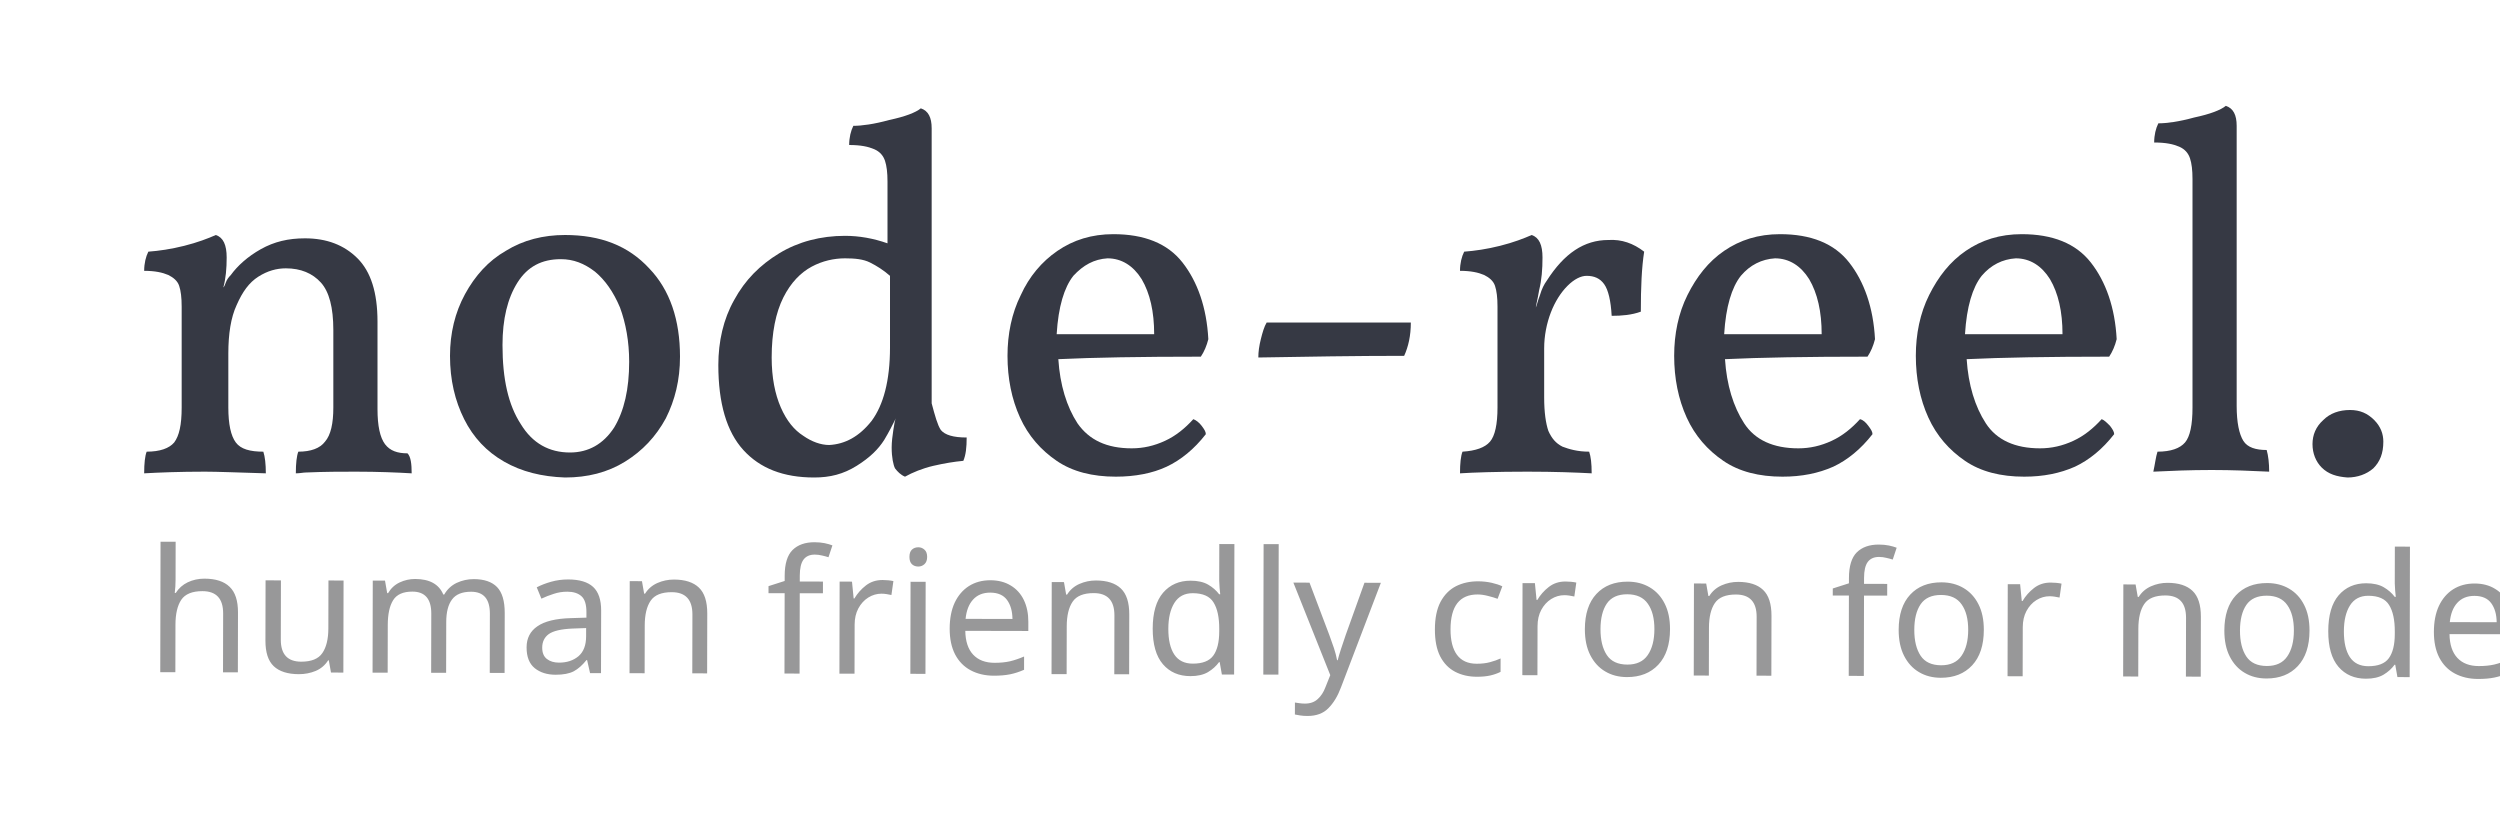
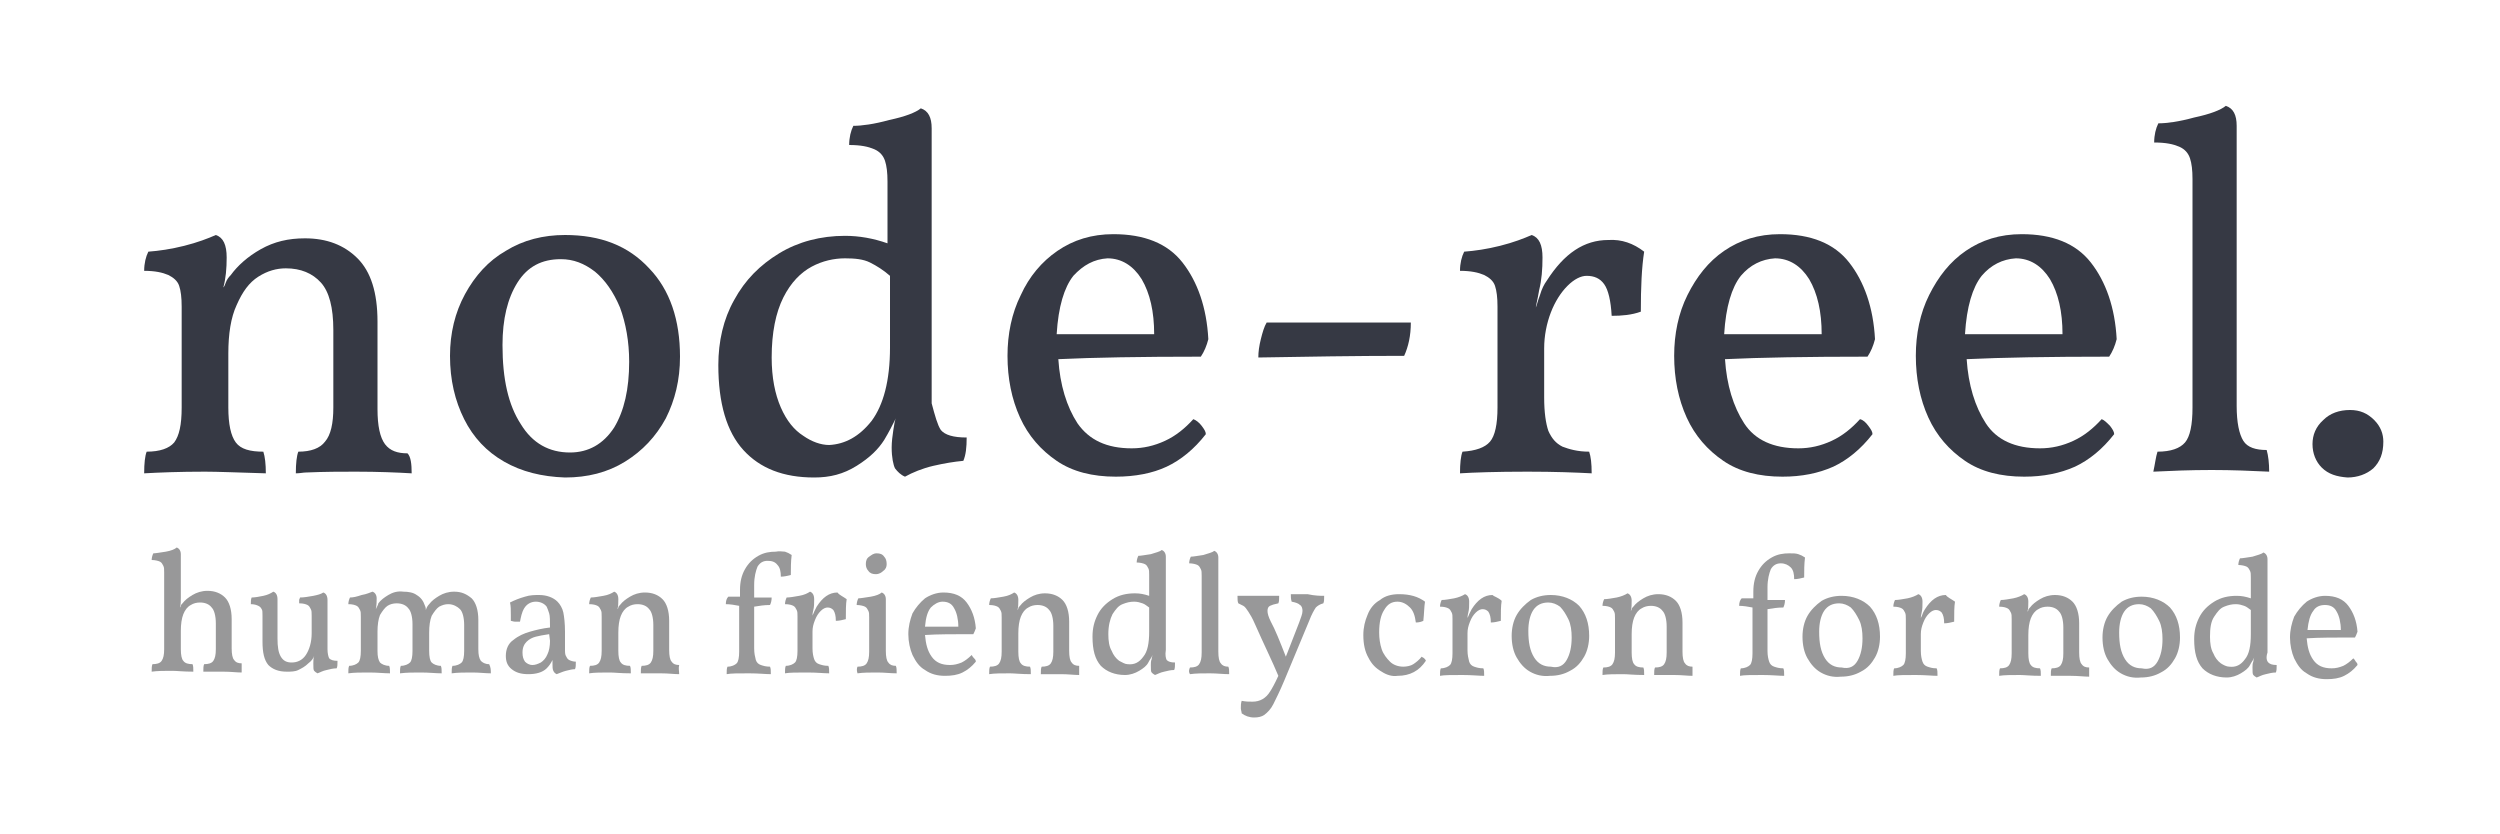
<svg xmlns="http://www.w3.org/2000/svg" version="1.1" id="Layer_1" x="0px" y="0px" viewBox="0 0 300 100" style="enable-background:new 0 0 300 100;" xml:space="preserve">
  <style type="text/css">
	.st0{fill:#363944;}
- 	.st1{fill:#989899;}
- 	.st2{font-family:'Vollkorn-Regular';}
- 	.st3{font-size:20.611px;}
+ 	.st1{enable-background:new    ;}
+ 	.st2{fill:#989899;}
</style>
  <g>
    <path class="st0" d="M49.4,56.8c-1.7-0.1-4-0.2-6.7-0.2c-1.7,0-3.7,0-6,0.1c-0.3,0-0.7,0.1-1.2,0.1c0-1.2,0.1-2.1,0.3-2.6   c1.5,0,2.6-0.4,3.2-1.2c0.7-0.8,1-2.2,1-4.1v-9.3c0-2.7-0.5-4.6-1.5-5.7c-1-1.1-2.4-1.7-4.2-1.7c-1.1,0-2.2,0.3-3.3,1   c-1.1,0.7-1.9,1.8-2.6,3.4c-0.7,1.5-1,3.5-1,5.8v6.5c0,2,0.3,3.4,0.9,4.2s1.7,1.1,3.3,1.1c0.2,0.6,0.3,1.5,0.3,2.6   c-3.4-0.1-5.8-0.2-7.3-0.2c-3.1,0-5.5,0.1-7.3,0.2c0-1.2,0.1-2.1,0.3-2.6c1.6,0,2.7-0.4,3.3-1.1c0.6-0.8,0.9-2.1,0.9-4.2V36.8   c0-1.1-0.1-1.9-0.3-2.5c-0.2-0.6-0.7-1-1.3-1.3c-0.7-0.3-1.6-0.5-2.9-0.5c0-0.9,0.2-1.7,0.5-2.3c1.3-0.1,2.7-0.3,4.3-0.7   c1.6-0.4,2.9-0.9,3.8-1.3c0.9,0.3,1.3,1.2,1.3,2.7c0,1.3-0.1,2.5-0.4,3.6c0.1-0.1,0.2-0.3,0.3-0.6c0.1-0.3,0.3-0.6,0.6-0.9   c0.8-1.1,2-2.2,3.6-3.1s3.3-1.3,5.3-1.3c2.6,0,4.7,0.8,6.3,2.4c1.6,1.6,2.4,4.1,2.4,7.6v10.5c0,2,0.3,3.4,0.9,4.2   c0.6,0.8,1.5,1.1,2.7,1.1C49.3,54.8,49.4,55.7,49.4,56.8z" />
    <path class="st0" d="M60.5,55.4c-2.1-1.2-3.7-2.9-4.8-5.1c-1.1-2.2-1.7-4.7-1.7-7.6c0-2.7,0.6-5.2,1.8-7.4s2.8-4,4.9-5.2   c2.1-1.3,4.5-1.9,7.1-1.9c4.3,0,7.6,1.3,10.1,4c2.5,2.6,3.7,6.2,3.7,10.6c0,2.8-0.6,5.2-1.7,7.4c-1.2,2.2-2.8,3.9-4.9,5.2   s-4.5,1.9-7.2,1.9C65,57.2,62.6,56.6,60.5,55.4z M73.7,51.3c1.2-2,1.8-4.6,1.8-7.9c0-2.4-0.4-4.6-1.1-6.5c-0.8-1.9-1.8-3.3-3-4.3   c-1.3-1-2.6-1.5-4.1-1.5c-2.3,0-4,0.9-5.2,2.8c-1.2,1.9-1.8,4.4-1.8,7.5c0,4.1,0.7,7.2,2.2,9.5c1.4,2.3,3.4,3.4,5.9,3.4   C70.6,54.3,72.4,53.3,73.7,51.3z" />
    <path class="st0" d="M112.9,51.6c0.5,0.6,1.5,0.9,3.1,0.9c0,1.2-0.1,2.1-0.4,2.8c-1.1,0.1-2.3,0.3-3.6,0.6   c-1.3,0.3-2.5,0.8-3.4,1.3c-0.5-0.2-0.9-0.6-1.2-1c-0.2-0.4-0.4-1.3-0.4-2.5c0-0.7,0.1-1.4,0.2-2.1c0.1-0.7,0.2-1.2,0.3-1.4   c-0.4,0.8-0.8,1.6-1.4,2.6c-0.7,1.1-1.7,2.1-3.3,3.1s-3.2,1.4-5.1,1.4c-3.7,0-6.5-1.1-8.5-3.3s-3-5.6-3-10.2c0-2.8,0.6-5.5,1.9-7.8   c1.3-2.4,3.1-4.2,5.4-5.6c2.3-1.4,5-2.1,7.9-2.1c1.7,0,3.4,0.3,5.1,0.9v-7.4c0-1.1-0.1-1.9-0.3-2.5c-0.2-0.6-0.6-1.1-1.3-1.4   c-0.7-0.3-1.6-0.5-3-0.5c0-0.9,0.2-1.7,0.5-2.3c1,0,2.5-0.2,4.3-0.7c1.9-0.4,3.2-0.9,3.8-1.4c0.9,0.3,1.3,1.1,1.3,2.4v33   C112.2,49.9,112.5,51,112.9,51.6z M104.6,50.5c1.4-1.9,2.2-4.8,2.2-8.8v-8.6c-0.8-0.7-1.6-1.2-2.4-1.6c-0.8-0.4-1.8-0.5-3-0.5   c-1.3,0-2.7,0.3-4,1s-2.5,1.9-3.4,3.7s-1.4,4.2-1.4,7.2c0,2.4,0.4,4.4,1.1,6s1.6,2.7,2.7,3.4c1,0.7,2.1,1.1,3.1,1.1   C101.4,53.3,103.1,52.4,104.6,50.5z" />
    <path class="st0" d="M144.2,51.1c0.3,0.4,0.5,0.7,0.5,1c-1.4,1.8-3,3.1-4.7,3.9s-3.8,1.2-6.1,1.2c-2.8,0-5.2-0.6-7.1-1.9   c-1.9-1.3-3.4-3-4.4-5.2s-1.5-4.7-1.5-7.4c0-2.6,0.5-5.1,1.6-7.3c1-2.2,2.5-4,4.4-5.3c1.9-1.3,4.1-2,6.7-2c3.7,0,6.5,1.1,8.3,3.4   s2.9,5.4,3.1,9.2c-0.2,0.8-0.5,1.5-0.9,2.1c-7.2,0-12.9,0.1-17.1,0.3c0.2,3.1,1,5.7,2.3,7.7c1.4,2,3.5,3,6.5,3c1.4,0,2.7-0.3,4-0.9   c1.3-0.6,2.4-1.5,3.4-2.6C143.5,50.4,143.9,50.7,144.2,51.1z M128.8,33.1c-1.1,1.4-1.8,3.7-2,7h11.7c0-2.7-0.5-4.9-1.5-6.6   c-1-1.6-2.4-2.5-4.1-2.5C131.3,31.1,130,31.8,128.8,33.1z" />
    <path class="st0" d="M168.5,42.7c-5.9,0-11.7,0.1-17.5,0.2c0-0.7,0.1-1.4,0.3-2.2s0.4-1.5,0.7-2h17.3   C169.3,40.3,169,41.6,168.5,42.7z" />
    <path class="st0" d="M197.3,30.2c-0.3,1.9-0.4,4.3-0.4,7.2c-1.1,0.4-2.3,0.5-3.5,0.5c-0.1-1.8-0.4-3.1-0.9-3.8s-1.2-1-2.1-1   c-0.7,0-1.5,0.4-2.3,1.2s-1.5,1.9-2,3.2s-0.8,2.8-0.8,4.3v5.9c0,1.8,0.2,3.1,0.5,4c0.4,0.9,0.9,1.5,1.7,1.9   c0.8,0.3,1.8,0.6,3.2,0.6c0.2,0.6,0.3,1.4,0.3,2.6c-1.9-0.1-4.4-0.2-7.7-0.2c-3.8,0-6.5,0.1-8.1,0.2c0-1.2,0.1-2.1,0.3-2.6   c1.6-0.1,2.7-0.5,3.3-1.2s0.9-2.1,0.9-4.1V36.8c0-1.1-0.1-1.9-0.3-2.5s-0.7-1-1.3-1.3c-0.7-0.3-1.6-0.5-2.9-0.5   c0-0.9,0.2-1.7,0.5-2.3c1.3-0.1,2.7-0.3,4.3-0.7c1.6-0.4,2.9-0.9,3.8-1.3c0.9,0.3,1.3,1.2,1.3,2.7c0,1.4-0.1,2.7-0.4,3.9   c-0.2,1.2-0.4,1.9-0.4,2.1c0.1-0.2,0.2-0.7,0.5-1.5c0.2-0.7,0.5-1.3,0.8-1.7c2.1-3.3,4.5-4.9,7.4-4.9   C194.6,28.7,196,29.2,197.3,30.2z" />
    <path class="st0" d="M224.2,51.1c0.3,0.4,0.5,0.7,0.5,1c-1.4,1.8-3,3.1-4.7,3.9c-1.8,0.8-3.8,1.2-6.1,1.2c-2.8,0-5.2-0.6-7.1-1.9   c-1.9-1.3-3.4-3-4.4-5.2s-1.5-4.7-1.5-7.4c0-2.6,0.5-5.1,1.6-7.3s2.5-4,4.4-5.3s4.1-2,6.7-2c3.7,0,6.5,1.1,8.3,3.4s2.9,5.4,3.1,9.2   c-0.2,0.8-0.5,1.5-0.9,2.1c-7.2,0-12.9,0.1-17.1,0.3c0.2,3.1,1,5.7,2.3,7.7s3.5,3,6.5,3c1.4,0,2.7-0.3,4-0.9s2.4-1.5,3.4-2.6   C223.6,50.4,223.9,50.7,224.2,51.1z M208.9,33.1c-1.1,1.4-1.8,3.7-2,7h11.7c0-2.7-0.5-4.9-1.5-6.6c-1-1.6-2.4-2.5-4.1-2.5   C211.4,31.1,210,31.8,208.9,33.1z" />
    <path class="st0" d="M253.2,51.1c0.3,0.4,0.5,0.7,0.5,1c-1.4,1.8-3,3.1-4.7,3.9c-1.8,0.8-3.8,1.2-6.1,1.2c-2.8,0-5.2-0.6-7.1-1.9   c-1.9-1.3-3.4-3-4.4-5.2s-1.5-4.7-1.5-7.4c0-2.6,0.5-5.1,1.6-7.3s2.5-4,4.4-5.3s4.1-2,6.7-2c3.7,0,6.5,1.1,8.3,3.4s2.9,5.4,3.1,9.2   c-0.2,0.8-0.5,1.5-0.9,2.1c-7.2,0-12.9,0.1-17.1,0.3c0.2,3.1,1,5.7,2.3,7.7s3.5,3,6.5,3c1.4,0,2.7-0.3,4-0.9s2.4-1.5,3.4-2.6   C252.5,50.4,252.8,50.7,253.2,51.1z M237.8,33.1c-1.1,1.4-1.8,3.7-2,7h11.7c0-2.7-0.5-4.9-1.5-6.6c-1-1.6-2.4-2.5-4.1-2.5   C240.3,31.1,238.9,31.8,237.8,33.1z" />
    <path class="st0" d="M258.9,54.2c1.6,0,2.7-0.4,3.3-1.1s0.9-2.1,0.9-4.2V21.5c0-1.1-0.1-1.9-0.3-2.5c-0.2-0.6-0.6-1.1-1.3-1.4   c-0.7-0.3-1.6-0.5-3-0.5c0-0.9,0.2-1.7,0.5-2.3c1,0,2.5-0.2,4.3-0.7c1.9-0.4,3.2-0.9,3.8-1.4c0.9,0.3,1.3,1.1,1.3,2.4v33.6   c0,2,0.3,3.4,0.8,4.2s1.5,1.1,2.8,1.1c0.2,0.7,0.3,1.6,0.3,2.6c-2.1-0.1-4.4-0.2-6.9-0.2c-2.6,0-5,0.1-7,0.2   C258.6,55.7,258.7,54.8,258.9,54.2z" />
    <path class="st0" d="M278.6,56.1c-0.7-0.7-1.1-1.7-1.1-2.8s0.4-2.1,1.3-2.9c0.8-0.8,1.9-1.2,3.2-1.2c1.2,0,2.1,0.4,2.9,1.2   s1.1,1.7,1.1,2.6c0,1.4-0.4,2.4-1.2,3.2c-0.8,0.7-1.9,1.1-3.1,1.1C280.4,57.2,279.4,56.9,278.6,56.1z" />
  </g>
-   <text transform="matrix(1 2.194328e-03 -2.194328e-03 1 17.4805 80.6573)" class="st1 st2 st3">human friendly cron for node</text>
+   <g class="st1">
+     <path class="st2" d="M29,80.7c-0.6,0-1.3-0.1-2.2-0.1c-0.6,0-1.2,0-2,0c-0.1,0-0.2,0-0.4,0c0-0.4,0-0.7,0.1-0.9   c0.5,0,0.9-0.1,1.1-0.4c0.2-0.3,0.3-0.7,0.3-1.4l0-3.1c0-0.9-0.2-1.6-0.5-1.9c-0.3-0.4-0.8-0.6-1.4-0.6c-0.4,0-0.8,0.1-1.1,0.3   c-0.4,0.2-0.7,0.6-0.9,1.1c-0.2,0.5-0.3,1.2-0.3,2l0,2.2c0,0.7,0.1,1.2,0.3,1.4c0.2,0.3,0.6,0.4,1.1,0.4c0.1,0.2,0.1,0.5,0.1,0.9   c-1.2,0-2-0.1-2.5-0.1c-1,0-1.8,0-2.5,0.1c0-0.4,0-0.7,0.1-0.9c0.5,0,0.9-0.1,1.1-0.4c0.2-0.3,0.3-0.7,0.3-1.4l0-9.2   c0-0.4,0-0.6-0.1-0.8s-0.2-0.4-0.4-0.5s-0.6-0.2-1-0.2c0-0.3,0.1-0.6,0.2-0.8c0.3,0,0.8-0.1,1.5-0.2c0.6-0.1,1.1-0.3,1.3-0.5   c0.3,0.1,0.5,0.4,0.5,0.8l0,5.2c0,0.4,0,0.8-0.1,1.2c0,0,0.1-0.1,0.1-0.2c0-0.1,0.1-0.2,0.2-0.3c0.3-0.4,0.7-0.7,1.2-1   s1.1-0.5,1.8-0.5c0.9,0,1.6,0.3,2.1,0.8c0.5,0.5,0.8,1.4,0.8,2.6l0,3.5c0,0.7,0.1,1.2,0.3,1.4c0.2,0.3,0.5,0.4,0.9,0.4   C29,80.1,29,80.4,29,80.7z" />
+     <path class="st2" d="M39.5,79c0.2,0.2,0.5,0.3,1,0.3c0,0.4,0,0.7-0.1,0.9c-0.4,0-0.8,0.1-1.2,0.2c-0.5,0.1-0.8,0.3-1.1,0.4   c-0.2-0.1-0.3-0.2-0.4-0.3c-0.1-0.1-0.1-0.4-0.1-0.9c0-0.3,0-0.6,0.1-0.9c-0.1,0.3-0.3,0.6-0.7,0.9c-0.4,0.4-0.8,0.6-1.2,0.8   c-0.4,0.2-0.9,0.2-1.4,0.2c-1,0-1.7-0.3-2.2-0.8c-0.5-0.6-0.7-1.5-0.7-2.8l0-3.1c0-0.4,0-0.7-0.1-0.8c-0.1-0.2-0.2-0.3-0.4-0.4   c-0.2-0.1-0.5-0.2-0.9-0.2c0-0.3,0-0.6,0.1-0.8c0.4,0,0.9-0.1,1.4-0.2c0.5-0.1,0.9-0.3,1.2-0.5c0.3,0.1,0.5,0.4,0.5,0.9l0,4.7   c0,1,0.1,1.7,0.4,2.2c0.3,0.5,0.7,0.7,1.3,0.7c0.7,0,1.3-0.3,1.7-0.9s0.7-1.5,0.7-2.6l0-2.1c0-0.4,0-0.6-0.1-0.8   c-0.1-0.2-0.2-0.4-0.4-0.5c-0.2-0.1-0.5-0.2-1-0.2c0-0.2,0-0.3,0-0.4c0-0.1,0.1-0.2,0.1-0.3c0.5,0,1-0.1,1.6-0.2   c0.5-0.1,0.9-0.2,1.2-0.4c0.3,0.1,0.5,0.4,0.5,0.9l0,5.9C39.3,78.4,39.4,78.8,39.5,79z" />
+     <path class="st2" d="M58.9,80.8c-0.6,0-1.4-0.1-2.2-0.1c-0.9,0-1.8,0-2.5,0.1c0-0.4,0-0.7,0.1-0.9c0.5,0,0.9-0.2,1.1-0.4   c0.2-0.2,0.3-0.7,0.3-1.4l0-3.1c0-0.9-0.2-1.6-0.5-1.9s-0.8-0.6-1.4-0.6c-0.4,0-0.7,0.1-1.1,0.3c-0.3,0.2-0.6,0.6-0.9,1.1   c-0.2,0.5-0.3,1.2-0.3,2l0,2.2c0,0.7,0.1,1.2,0.3,1.4c0.2,0.2,0.6,0.4,1.1,0.4c0.1,0.2,0.1,0.5,0.1,0.9c-0.7,0-1.5-0.1-2.5-0.1   c-0.9,0-1.7,0-2.5,0.1c0-0.4,0-0.7,0.1-0.9c0.5,0,0.9-0.2,1.1-0.4c0.2-0.2,0.3-0.7,0.3-1.4l0-3.2c0-0.9-0.2-1.6-0.5-1.9   c-0.3-0.4-0.8-0.6-1.4-0.6c-0.4,0-0.8,0.1-1.1,0.3s-0.6,0.6-0.9,1.1c-0.2,0.5-0.3,1.2-0.3,2l0,2.3c0,0.7,0.1,1.1,0.3,1.4   c0.2,0.2,0.6,0.4,1.1,0.4c0.1,0.2,0.1,0.5,0.1,0.9c-0.7,0-1.5-0.1-2.5-0.1c-1,0-1.8,0-2.5,0.1c0-0.4,0-0.7,0.1-0.9   c0.5,0,0.9-0.2,1.1-0.4c0.2-0.2,0.3-0.7,0.3-1.4l0-4.1c0-0.4,0-0.6-0.1-0.8s-0.2-0.4-0.4-0.5c-0.2-0.1-0.5-0.2-1-0.2   c0-0.3,0.1-0.6,0.2-0.8c0.4,0,0.8-0.1,1.4-0.3c0.6-0.1,1-0.3,1.3-0.4c0.3,0.1,0.5,0.4,0.5,0.8c0,0.3,0,0.8-0.1,1.3   c0.2-0.4,0.3-0.6,0.3-0.7c0.3-0.4,0.7-0.7,1.2-1c0.5-0.3,1.1-0.5,1.8-0.4c0.6,0,1.2,0.1,1.6,0.4c0.5,0.3,0.8,0.7,1,1.3   c0.1,0.2,0.1,0.4,0.1,0.5c0.1-0.3,0.2-0.5,0.4-0.7c0.3-0.4,0.7-0.7,1.2-1c0.5-0.3,1.1-0.5,1.8-0.5c0.9,0,1.5,0.3,2.1,0.8   c0.5,0.5,0.8,1.4,0.8,2.6l0,3.5c0,0.7,0.1,1.1,0.3,1.4c0.2,0.2,0.5,0.4,1,0.4C58.9,80.1,58.9,80.4,58.9,80.8z" />
+     <path class="st2" d="M67.9,78.7c0.1,0.2,0.2,0.4,0.4,0.5c0.2,0.1,0.5,0.2,0.8,0.2c0,0.4,0,0.7-0.1,0.9c-0.3,0-0.7,0.1-1.1,0.2   c-0.4,0.1-0.8,0.3-1.1,0.4c-0.2-0.1-0.3-0.2-0.4-0.4c-0.1-0.2-0.1-0.5-0.1-0.8c0-0.2,0-0.4,0-0.5c-0.2,0.4-0.4,0.7-0.7,1   c-0.5,0.5-1.3,0.7-2.2,0.7c-0.9,0-1.5-0.2-2-0.6c-0.5-0.4-0.7-0.9-0.7-1.6c0-0.8,0.3-1.5,0.9-1.9c0.6-0.5,1.3-0.8,2-1   c0.7-0.2,1.5-0.4,2.4-0.5c0-0.8,0-1.4-0.1-1.7c-0.1-0.3-0.2-0.6-0.3-0.8c-0.3-0.4-0.8-0.6-1.3-0.6c-0.6,0-1.1,0.3-1.4,0.8   c-0.3,0.5-0.4,1.1-0.5,1.6c-0.2,0-0.4,0-0.6,0c-0.2,0-0.4-0.1-0.5-0.1c0-0.1,0-0.4,0-0.7c0-0.6,0-1.1-0.1-1.5   c0.6-0.3,1.1-0.5,1.8-0.7c0.6-0.2,1.2-0.2,1.7-0.2c0.9,0,1.7,0.3,2.2,0.8c0.3,0.3,0.6,0.8,0.7,1.3c0.1,0.5,0.2,1.3,0.2,2.3l0,2.3   C67.8,78.2,67.8,78.5,67.9,78.7z M65.9,76.1c-0.7,0.1-1.2,0.2-1.6,0.3c-0.4,0.1-0.8,0.3-1.1,0.6c-0.3,0.3-0.5,0.7-0.5,1.3   c0,0.5,0.1,0.8,0.3,1.1c0.2,0.2,0.5,0.4,0.9,0.4c0.3,0,0.6-0.1,1-0.3c0.3-0.2,0.6-0.5,0.8-1c0.2-0.4,0.3-1,0.3-1.6L65.9,76.1z" />
+     <path class="st2" d="M81.5,80.9c-0.6,0-1.3-0.1-2.2-0.1c-0.6,0-1.2,0-2,0c-0.1,0-0.2,0-0.4,0c0-0.4,0-0.7,0.1-0.9   c0.5,0,0.9-0.1,1.1-0.4c0.2-0.3,0.3-0.7,0.3-1.4l0-3.1c0-0.9-0.2-1.6-0.5-1.9c-0.3-0.4-0.8-0.6-1.4-0.6c-0.4,0-0.8,0.1-1.1,0.3   c-0.4,0.2-0.7,0.6-0.9,1.1c-0.2,0.5-0.3,1.2-0.3,2l0,2.2c0,0.7,0.1,1.2,0.3,1.4c0.2,0.3,0.6,0.4,1.1,0.4c0.1,0.2,0.1,0.5,0.1,0.9   c-1.2,0-2-0.1-2.5-0.1c-1,0-1.9,0-2.5,0.1c0-0.4,0-0.7,0.1-0.9c0.5,0,0.9-0.1,1.1-0.4c0.2-0.3,0.3-0.7,0.3-1.4l0-4.1   c0-0.4,0-0.6-0.1-0.8s-0.2-0.4-0.4-0.5c-0.2-0.1-0.5-0.2-1-0.2c0-0.3,0.1-0.6,0.2-0.8c0.4,0,0.9-0.1,1.5-0.2c0.6-0.1,1-0.3,1.3-0.5   c0.3,0.1,0.5,0.4,0.5,0.9c0,0.4,0,0.8-0.1,1.2c0,0,0.1-0.1,0.1-0.2c0-0.1,0.1-0.2,0.2-0.3c0.3-0.4,0.7-0.7,1.2-1   c0.5-0.3,1.1-0.5,1.8-0.5c0.9,0,1.6,0.3,2.1,0.8c0.5,0.5,0.8,1.4,0.8,2.6l0,3.5c0,0.7,0.1,1.2,0.3,1.4c0.2,0.3,0.5,0.4,0.9,0.4   C81.4,80.2,81.5,80.5,81.5,80.9z" />
+     <path class="st2" d="M94.2,66.2c0.3,0.1,0.5,0.2,0.8,0.4c-0.1,0.8-0.1,1.6-0.1,2.4c-0.4,0.1-0.8,0.2-1.2,0.2c0-0.6-0.1-1.1-0.4-1.4   c-0.3-0.4-0.7-0.5-1.2-0.5c-0.5,0-0.9,0.2-1.2,0.7c-0.2,0.5-0.4,1.2-0.4,2.2l0,1.5l2.1,0c0,0.4-0.1,0.7-0.2,0.9   c-0.7,0-1.3,0.1-1.9,0.2l0,5c0,0.6,0.1,1,0.2,1.4c0.1,0.3,0.3,0.5,0.6,0.6c0.3,0.1,0.6,0.2,1.1,0.2c0.1,0.2,0.1,0.5,0.1,0.9   c-0.6,0-1.5-0.1-2.6-0.1c-1.3,0-2.2,0-2.7,0.1c0-0.4,0-0.7,0.1-0.9c0.5,0,0.9-0.2,1.1-0.4c0.2-0.2,0.3-0.7,0.3-1.4l0-5.5   c-0.5-0.1-1.1-0.2-1.6-0.2c0-0.4,0.1-0.7,0.3-0.9l1.4,0l0-0.8c0-1,0.2-1.8,0.6-2.5c0.4-0.7,0.9-1.2,1.6-1.6   c0.7-0.4,1.4-0.5,2.1-0.5C93.5,66.1,93.9,66.2,94.2,66.2z" />
+     <path class="st2" d="M101.6,71.9c-0.1,0.6-0.1,1.4-0.1,2.4c-0.4,0.1-0.8,0.2-1.2,0.2c0-0.6-0.1-1-0.3-1.3c-0.2-0.2-0.4-0.3-0.7-0.3   c-0.2,0-0.5,0.1-0.8,0.4s-0.5,0.6-0.7,1.1c-0.2,0.5-0.3,0.9-0.3,1.4l0,2c0,0.6,0.1,1,0.2,1.3s0.3,0.5,0.6,0.6   c0.3,0.1,0.6,0.2,1.1,0.2c0.1,0.2,0.1,0.5,0.1,0.9c-0.6,0-1.5-0.1-2.6-0.1c-1.3,0-2.2,0-2.7,0.1c0-0.4,0-0.7,0.1-0.9   c0.5,0,0.9-0.2,1.1-0.4c0.2-0.2,0.3-0.7,0.3-1.4l0-4.1c0-0.4,0-0.6-0.1-0.8c-0.1-0.2-0.2-0.4-0.4-0.5c-0.2-0.1-0.5-0.2-1-0.2   c0-0.3,0.1-0.6,0.2-0.8c0.4,0,0.9-0.1,1.5-0.2c0.6-0.1,1-0.3,1.3-0.5c0.3,0.1,0.5,0.4,0.5,0.9c0,0.5,0,0.9-0.1,1.3   c-0.1,0.4-0.1,0.6-0.1,0.7c0-0.1,0.1-0.2,0.2-0.5c0.1-0.2,0.2-0.4,0.3-0.6c0.7-1.1,1.5-1.7,2.5-1.7   C100.7,71.4,101.2,71.6,101.6,71.9z" />
+     <path class="st2" d="M102.9,80c0.5,0,0.9-0.1,1.1-0.4c0.2-0.3,0.3-0.7,0.3-1.4l0-4.1c0-0.4,0-0.6-0.1-0.8s-0.2-0.4-0.4-0.5   c-0.2-0.1-0.6-0.2-1-0.2c0-0.3,0.1-0.6,0.2-0.8c0.3,0,0.8-0.1,1.5-0.2c0.6-0.1,1.1-0.3,1.3-0.5c0.3,0.1,0.5,0.4,0.5,0.8l0,6.2   c0,0.7,0.1,1.2,0.3,1.4c0.2,0.3,0.5,0.4,0.9,0.4c0.1,0.2,0.1,0.5,0.1,0.9c-0.7,0-1.5-0.1-2.3-0.1c-0.9,0-1.7,0-2.4,0.1   C102.8,80.5,102.8,80.2,102.9,80z M104.2,68.5c-0.2-0.2-0.3-0.5-0.3-0.8c0-0.4,0.1-0.7,0.4-0.9s0.5-0.4,0.9-0.4   c0.4,0,0.7,0.1,0.9,0.4c0.2,0.2,0.3,0.5,0.3,0.9c0,0.3-0.1,0.6-0.4,0.8c-0.2,0.2-0.5,0.4-0.9,0.4C104.7,68.9,104.4,68.8,104.2,68.5   z" />
+     <path class="st2" d="M116.9,79c0.1,0.1,0.2,0.2,0.2,0.4c-0.5,0.6-1,1-1.6,1.3c-0.6,0.3-1.3,0.4-2.1,0.4c-0.9,0-1.7-0.2-2.4-0.7   c-0.7-0.4-1.1-1-1.5-1.8c-0.3-0.7-0.5-1.6-0.5-2.5c0-0.9,0.2-1.7,0.5-2.5c0.4-0.7,0.9-1.3,1.5-1.8c0.6-0.4,1.4-0.7,2.2-0.7   c1.3,0,2.2,0.4,2.8,1.2c0.6,0.8,1,1.8,1.1,3.1c-0.1,0.3-0.2,0.5-0.3,0.7c-2.4,0-4.3,0-5.8,0.1c0.1,1.1,0.3,1.9,0.8,2.6   c0.5,0.7,1.2,1,2.2,1c0.5,0,0.9-0.1,1.4-0.3c0.4-0.2,0.8-0.5,1.2-0.9C116.7,78.8,116.8,78.9,116.9,79z M111.7,72.9   c-0.4,0.5-0.6,1.2-0.7,2.3l4,0c0-0.9-0.2-1.7-0.5-2.2c-0.3-0.6-0.8-0.8-1.4-0.8C112.6,72.2,112.1,72.5,111.7,72.9z" />
+     <path class="st2" d="M129.5,81c-0.6,0-1.3-0.1-2.2-0.1c-0.6,0-1.2,0-2,0c-0.1,0-0.2,0-0.4,0c0-0.4,0-0.7,0.1-0.9   c0.5,0,0.9-0.1,1.1-0.4c0.2-0.3,0.3-0.7,0.3-1.4l0-3.1c0-0.9-0.2-1.6-0.5-1.9c-0.3-0.4-0.8-0.6-1.4-0.6c-0.4,0-0.8,0.1-1.1,0.3   c-0.4,0.2-0.7,0.6-0.9,1.1c-0.2,0.5-0.3,1.2-0.3,2l0,2.2c0,0.7,0.1,1.2,0.3,1.4c0.2,0.3,0.6,0.4,1.1,0.4c0.1,0.2,0.1,0.5,0.1,0.9   c-1.2,0-2-0.1-2.5-0.1c-1,0-1.9,0-2.5,0.1c0-0.4,0-0.7,0.1-0.9c0.5,0,0.9-0.1,1.1-0.4c0.2-0.3,0.3-0.7,0.3-1.4l0-4.1   c0-0.4,0-0.6-0.1-0.8s-0.2-0.4-0.4-0.5c-0.2-0.1-0.5-0.2-1-0.2c0-0.3,0.1-0.6,0.2-0.8c0.4,0,0.9-0.1,1.5-0.2c0.6-0.1,1-0.3,1.3-0.5   c0.3,0.1,0.5,0.4,0.5,0.9c0,0.4,0,0.8-0.1,1.2c0,0,0.1-0.1,0.1-0.2c0-0.1,0.1-0.2,0.2-0.3c0.3-0.4,0.7-0.7,1.2-1   c0.5-0.3,1.1-0.5,1.8-0.5c0.9,0,1.6,0.3,2.1,0.8c0.5,0.5,0.8,1.4,0.8,2.6l0,3.5c0,0.7,0.1,1.2,0.3,1.4c0.2,0.3,0.5,0.4,0.9,0.4   C129.5,80.3,129.5,80.6,129.5,81z" />
+     <path class="st2" d="M140,79.2c0.2,0.2,0.5,0.3,1,0.3c0,0.4,0,0.7-0.1,0.9c-0.4,0-0.8,0.1-1.2,0.2c-0.5,0.1-0.8,0.3-1.1,0.4   c-0.2-0.1-0.3-0.2-0.4-0.3c-0.1-0.1-0.1-0.4-0.1-0.9c0-0.2,0-0.5,0.1-0.7c0-0.2,0.1-0.4,0.1-0.5c-0.1,0.3-0.3,0.5-0.5,0.9   c-0.2,0.4-0.6,0.7-1.1,1c-0.5,0.3-1.1,0.5-1.7,0.5c-1.2,0-2.2-0.4-2.9-1.1c-0.7-0.8-1-1.9-1-3.5c0-1,0.2-1.8,0.6-2.6   c0.4-0.8,1-1.4,1.8-1.9c0.8-0.5,1.7-0.7,2.7-0.7c0.6,0,1.1,0.1,1.7,0.3l0-2.5c0-0.4,0-0.6-0.1-0.8c-0.1-0.2-0.2-0.4-0.4-0.5   c-0.2-0.1-0.6-0.2-1-0.2c0-0.3,0.1-0.6,0.2-0.8c0.3,0,0.8-0.1,1.5-0.2c0.6-0.2,1.1-0.3,1.3-0.5c0.3,0.1,0.5,0.4,0.5,0.8l0,11.2   C139.8,78.6,139.9,79,140,79.2z M137.2,78.8c0.5-0.6,0.7-1.6,0.7-3l0-2.9c-0.3-0.2-0.5-0.4-0.8-0.5c-0.3-0.1-0.6-0.2-1-0.2   c-0.5,0-0.9,0.1-1.4,0.3c-0.5,0.2-0.8,0.6-1.2,1.2c-0.3,0.6-0.5,1.4-0.5,2.4c0,0.8,0.1,1.5,0.4,2c0.2,0.5,0.5,0.9,0.9,1.2   c0.4,0.2,0.7,0.4,1,0.4C136.1,79.8,136.7,79.5,137.2,78.8z" />
+     <path class="st2" d="M142.8,80.1c0.5,0,0.9-0.1,1.1-0.4c0.2-0.3,0.3-0.7,0.3-1.4l0-9.2c0-0.4,0-0.6-0.1-0.8   c-0.1-0.2-0.2-0.4-0.4-0.5c-0.2-0.1-0.6-0.2-1-0.2c0-0.3,0.1-0.6,0.2-0.8c0.3,0,0.8-0.1,1.5-0.2c0.6-0.2,1.1-0.3,1.3-0.5   c0.3,0.1,0.5,0.4,0.5,0.8l0,11.3c0,0.7,0.1,1.2,0.3,1.4c0.2,0.3,0.5,0.4,0.9,0.4c0.1,0.2,0.1,0.5,0.1,0.9c-0.7,0-1.5-0.1-2.3-0.1   c-0.9,0-1.7,0-2.4,0.1C142.6,80.6,142.7,80.3,142.8,80.1z" />
+     <path class="st2" d="M158.9,71.5c0,0.4,0,0.7-0.1,0.9c-0.4,0.1-0.7,0.3-0.9,0.5c-0.2,0.3-0.5,0.8-0.8,1.6l-3,7.2   c-0.5,1.2-1,2.2-1.3,2.8s-0.7,1-1.1,1.3c-0.3,0.2-0.7,0.3-1.2,0.3c-0.6,0-1.1-0.2-1.5-0.5c0-0.2-0.1-0.4-0.1-0.6   c0-0.3,0-0.6,0.1-0.9c0.5,0.1,0.9,0.1,1.3,0.1c0.9,0,1.6-0.4,2.1-1.2c0.2-0.3,0.6-1,1-1.9c-0.7-1.7-1.7-3.7-2.8-6.2   c-0.3-0.7-0.6-1.2-0.8-1.5c-0.2-0.3-0.4-0.6-0.6-0.7c-0.2-0.1-0.4-0.2-0.6-0.3c-0.1-0.2-0.1-0.5-0.1-0.9c1,0,1.8,0,2.3,0   c0.7,0,1.6,0,2.7,0c0,0.4,0,0.7-0.1,0.9c-0.5,0.1-0.8,0.2-1,0.3c-0.2,0.1-0.3,0.3-0.3,0.6c0,0.3,0.1,0.7,0.4,1.3   c0.5,0.9,1.1,2.4,1.8,4.2l0.2-0.5l1.4-3.6c0.2-0.6,0.4-1,0.4-1.4c0-0.3-0.1-0.6-0.3-0.7c-0.2-0.2-0.5-0.3-1-0.4   c-0.1-0.3-0.1-0.6-0.1-0.9c0.4,0,1.1,0,2,0C157.8,71.5,158.5,71.5,158.9,71.5z" />
+     <path class="st2" d="M165.8,80.6c-0.7-0.4-1.2-0.9-1.6-1.7c-0.4-0.7-0.6-1.6-0.6-2.7c0-0.9,0.2-1.7,0.5-2.4   c0.3-0.8,0.8-1.4,1.5-1.8c0.6-0.5,1.4-0.7,2.3-0.7c1.3,0,2.3,0.3,3.1,0.9c-0.1,0.6-0.1,1.4-0.2,2.3c-0.2,0.1-0.5,0.2-0.9,0.2   c-0.1-0.8-0.3-1.4-0.7-1.8c-0.4-0.4-0.9-0.7-1.5-0.7c-0.7,0-1.2,0.3-1.6,1c-0.4,0.6-0.6,1.5-0.6,2.7c0,0.7,0.1,1.4,0.3,2   c0.2,0.6,0.6,1.1,1,1.5c0.4,0.4,1,0.6,1.6,0.6c0.4,0,0.9-0.1,1.2-0.3s0.7-0.5,1-0.9c0.1,0.1,0.2,0.1,0.3,0.2   c0.1,0.1,0.2,0.2,0.2,0.3c-0.8,1.2-1.9,1.8-3.4,1.8C167.1,81.2,166.4,81,165.8,80.6z" />
+     <path class="st2" d="M180.2,72.1c-0.1,0.6-0.1,1.4-0.1,2.4c-0.4,0.1-0.8,0.2-1.2,0.2c0-0.6-0.1-1-0.3-1.3c-0.2-0.2-0.4-0.3-0.7-0.3   c-0.2,0-0.5,0.1-0.8,0.4c-0.3,0.3-0.5,0.6-0.7,1.1s-0.3,0.9-0.3,1.4l0,2c0,0.6,0.1,1,0.2,1.4c0.1,0.3,0.3,0.5,0.6,0.6   c0.3,0.1,0.6,0.2,1.1,0.2c0.1,0.2,0.1,0.5,0.1,0.9c-0.6,0-1.5-0.1-2.6-0.1c-1.3,0-2.2,0-2.7,0.1c0-0.4,0-0.7,0.1-0.9   c0.5,0,0.9-0.2,1.1-0.4c0.2-0.2,0.3-0.7,0.3-1.4l0-4.1c0-0.4,0-0.6-0.1-0.8c-0.1-0.2-0.2-0.4-0.4-0.5s-0.5-0.2-1-0.2   c0-0.3,0.1-0.6,0.2-0.8c0.4,0,0.9-0.1,1.5-0.2c0.5-0.1,1-0.3,1.3-0.5c0.3,0.1,0.5,0.4,0.5,0.9c0,0.5,0,0.9-0.1,1.3   c-0.1,0.4-0.1,0.6-0.1,0.7c0-0.1,0.1-0.2,0.2-0.5c0.1-0.2,0.2-0.4,0.3-0.6c0.7-1.1,1.5-1.7,2.5-1.7   C179.3,71.6,179.8,71.7,180.2,72.1z" />
+     <path class="st2" d="M183.6,80.6c-0.7-0.4-1.2-1-1.6-1.7s-0.6-1.6-0.6-2.6c0-0.9,0.2-1.8,0.6-2.5c0.4-0.7,1-1.3,1.7-1.8   c0.7-0.4,1.5-0.6,2.4-0.6c1.4,0,2.6,0.5,3.4,1.3c0.8,0.9,1.2,2.1,1.2,3.6c0,0.9-0.2,1.8-0.6,2.5s-0.9,1.3-1.7,1.7   c-0.7,0.4-1.5,0.6-2.4,0.6C185.1,81.2,184.3,81,183.6,80.6z M188,79.2c0.4-0.7,0.6-1.6,0.6-2.7c0-0.8-0.1-1.6-0.4-2.2   c-0.3-0.6-0.6-1.1-1-1.5c-0.4-0.3-0.9-0.5-1.4-0.5c-0.8,0-1.4,0.3-1.8,0.9c-0.4,0.6-0.6,1.5-0.6,2.5c0,1.4,0.2,2.4,0.7,3.2   c0.5,0.8,1.2,1.1,2,1.1C187,80.2,187.6,79.9,188,79.2z" />
+     <path class="st2" d="M203.1,81.1c-0.6,0-1.3-0.1-2.2-0.1c-0.6,0-1.2,0-2,0c-0.1,0-0.2,0-0.4,0c0-0.4,0-0.7,0.1-0.9   c0.5,0,0.9-0.1,1.1-0.4c0.2-0.3,0.3-0.7,0.3-1.4l0-3.1c0-0.9-0.2-1.6-0.5-1.9c-0.3-0.4-0.8-0.6-1.4-0.6c-0.4,0-0.8,0.1-1.1,0.3   c-0.4,0.2-0.7,0.6-0.9,1.1c-0.2,0.5-0.3,1.2-0.3,2l0,2.2c0,0.7,0.1,1.2,0.3,1.4c0.2,0.3,0.6,0.4,1.1,0.4c0.1,0.2,0.1,0.5,0.1,0.9   c-1.2,0-2-0.1-2.5-0.1c-1,0-1.9,0-2.5,0.1c0-0.4,0-0.7,0.1-0.9c0.5,0,0.9-0.1,1.1-0.4c0.2-0.3,0.3-0.7,0.3-1.4l0-4.1   c0-0.4,0-0.6-0.1-0.8c-0.1-0.2-0.2-0.4-0.4-0.5s-0.5-0.2-1-0.2c0-0.3,0.1-0.6,0.2-0.8c0.4,0,0.9-0.1,1.5-0.2c0.5-0.1,1-0.3,1.3-0.5   c0.3,0.1,0.5,0.4,0.5,0.9c0,0.4,0,0.8-0.1,1.2c0,0,0.1-0.1,0.1-0.2c0-0.1,0.1-0.2,0.2-0.3c0.3-0.4,0.7-0.7,1.2-1   c0.5-0.3,1.1-0.5,1.8-0.5c0.9,0,1.6,0.3,2.1,0.8c0.5,0.5,0.8,1.4,0.8,2.6l0,3.5c0,0.7,0.1,1.2,0.3,1.4c0.2,0.3,0.5,0.4,0.9,0.4   C203.1,80.4,203.1,80.7,203.1,81.1z" />
+     <path class="st2" d="M215.8,66.5c0.3,0.1,0.5,0.2,0.8,0.4c-0.1,0.8-0.1,1.6-0.1,2.4c-0.4,0.1-0.8,0.2-1.2,0.2   c0-0.6-0.1-1.1-0.4-1.4s-0.7-0.5-1.2-0.5c-0.5,0-0.9,0.2-1.2,0.7c-0.2,0.5-0.4,1.2-0.4,2.2l0,1.5l2.1,0c0,0.4-0.1,0.7-0.2,0.9   c-0.7,0-1.3,0.1-1.9,0.2l0,5c0,0.6,0.1,1,0.2,1.3c0.1,0.3,0.3,0.5,0.6,0.6c0.3,0.1,0.6,0.2,1.1,0.2c0.1,0.2,0.1,0.5,0.1,0.9   c-0.6,0-1.5-0.1-2.6-0.1c-1.3,0-2.2,0-2.7,0.1c0-0.4,0-0.7,0.1-0.9c0.5,0,0.9-0.2,1.1-0.4c0.2-0.2,0.3-0.7,0.3-1.4l0-5.5   c-0.5-0.1-1.1-0.2-1.6-0.2c0-0.4,0.1-0.7,0.3-0.9l1.4,0l0-0.8c0-1,0.2-1.8,0.6-2.5c0.4-0.7,0.9-1.2,1.6-1.6   c0.7-0.4,1.4-0.5,2.1-0.5C215.2,66.4,215.5,66.4,215.8,66.5z" />
+     <path class="st2" d="M218.5,80.7c-0.7-0.4-1.2-1-1.6-1.7s-0.6-1.6-0.6-2.6c0-0.9,0.2-1.8,0.6-2.5c0.4-0.7,1-1.3,1.7-1.8   c0.7-0.4,1.5-0.6,2.4-0.6c1.4,0,2.6,0.5,3.4,1.3c0.8,0.9,1.2,2.1,1.2,3.6c0,0.9-0.2,1.8-0.6,2.5s-0.9,1.3-1.7,1.7   c-0.7,0.4-1.5,0.6-2.4,0.6C220,81.3,219.2,81.1,218.5,80.7z M222.9,79.3c0.4-0.7,0.6-1.6,0.6-2.7c0-0.8-0.1-1.6-0.4-2.2   c-0.3-0.6-0.6-1.1-1-1.5c-0.4-0.3-0.9-0.5-1.4-0.5c-0.8,0-1.4,0.3-1.8,0.9c-0.4,0.6-0.6,1.5-0.6,2.5c0,1.4,0.2,2.4,0.7,3.2   c0.5,0.8,1.2,1.1,2,1.1C221.9,80.3,222.5,80,222.9,79.3z" />
+     <path class="st2" d="M234.6,72.2c-0.1,0.6-0.1,1.4-0.1,2.4c-0.4,0.1-0.8,0.2-1.2,0.2c0-0.6-0.1-1-0.3-1.3c-0.2-0.2-0.4-0.3-0.7-0.3   c-0.2,0-0.5,0.1-0.8,0.4c-0.3,0.3-0.5,0.6-0.7,1.1c-0.2,0.5-0.3,0.9-0.3,1.4l0,2c0,0.6,0.1,1,0.2,1.3c0.1,0.3,0.3,0.5,0.6,0.6   c0.3,0.1,0.6,0.2,1.1,0.2c0.1,0.2,0.1,0.5,0.1,0.9c-0.6,0-1.5-0.1-2.6-0.1c-1.3,0-2.2,0-2.7,0.1c0-0.4,0-0.7,0.1-0.9   c0.5,0,0.9-0.2,1.1-0.4c0.2-0.2,0.3-0.7,0.3-1.4l0-4.1c0-0.4,0-0.6-0.1-0.8c-0.1-0.2-0.2-0.4-0.4-0.5s-0.5-0.2-1-0.2   c0-0.3,0.1-0.6,0.2-0.8c0.4,0,0.9-0.1,1.5-0.2c0.5-0.1,1-0.3,1.3-0.5c0.3,0.1,0.5,0.4,0.5,0.9c0,0.5,0,0.9-0.1,1.3   c-0.1,0.4-0.1,0.6-0.1,0.7c0-0.1,0.1-0.2,0.2-0.5s0.2-0.4,0.3-0.6c0.7-1.1,1.5-1.7,2.5-1.7C233.7,71.7,234.2,71.9,234.6,72.2z" />
+     <path class="st2" d="M250.7,81.2c-0.6,0-1.3-0.1-2.2-0.1c-0.6,0-1.2,0-2,0c-0.1,0-0.2,0-0.4,0c0-0.4,0-0.7,0.1-0.9   c0.5,0,0.9-0.1,1.1-0.4c0.2-0.3,0.3-0.7,0.3-1.4l0-3.1c0-0.9-0.2-1.6-0.5-1.9c-0.3-0.4-0.8-0.6-1.4-0.6c-0.4,0-0.8,0.1-1.1,0.3   c-0.4,0.2-0.7,0.6-0.9,1.1c-0.2,0.5-0.3,1.2-0.3,2l0,2.2c0,0.7,0.1,1.2,0.3,1.4c0.2,0.3,0.6,0.4,1.1,0.4c0.1,0.2,0.1,0.5,0.1,0.9   c-1.2,0-2-0.1-2.5-0.1c-1,0-1.9,0-2.5,0.1c0-0.4,0-0.7,0.1-0.9c0.5,0,0.9-0.1,1.1-0.4c0.2-0.3,0.3-0.7,0.3-1.4l0-4.1   c0-0.4,0-0.6-0.1-0.8c-0.1-0.2-0.2-0.4-0.4-0.5s-0.5-0.2-1-0.2c0-0.3,0.1-0.6,0.2-0.8c0.4,0,0.9-0.1,1.5-0.2c0.5-0.1,1-0.3,1.3-0.5   c0.3,0.1,0.5,0.4,0.5,0.9c0,0.4,0,0.8-0.1,1.2c0,0,0.1-0.1,0.1-0.2c0-0.1,0.1-0.2,0.2-0.3c0.3-0.4,0.7-0.7,1.2-1   c0.5-0.3,1.1-0.5,1.8-0.5c0.9,0,1.6,0.3,2.1,0.8c0.5,0.5,0.8,1.4,0.8,2.6l0,3.5c0,0.7,0.1,1.2,0.3,1.4c0.2,0.3,0.5,0.4,0.9,0.4   C250.7,80.6,250.7,80.8,250.7,81.2z" />
+     <path class="st2" d="M254.5,80.8c-0.7-0.4-1.2-1-1.6-1.7s-0.6-1.6-0.6-2.6c0-0.9,0.2-1.8,0.6-2.5c0.4-0.7,1-1.3,1.7-1.8   c0.7-0.4,1.5-0.6,2.4-0.6c1.4,0,2.6,0.5,3.4,1.3c0.8,0.9,1.2,2.1,1.2,3.6c0,0.9-0.2,1.8-0.6,2.5s-0.9,1.3-1.7,1.7   c-0.7,0.4-1.5,0.6-2.4,0.6C256,81.4,255.2,81.2,254.5,80.8z M258.9,79.4c0.4-0.7,0.6-1.6,0.6-2.7c0-0.8-0.1-1.6-0.4-2.2   c-0.3-0.6-0.6-1.1-1-1.5c-0.4-0.3-0.9-0.5-1.4-0.5c-0.8,0-1.4,0.3-1.8,0.9c-0.4,0.6-0.6,1.5-0.6,2.5c0,1.4,0.2,2.4,0.7,3.2   c0.5,0.8,1.2,1.1,2,1.1C257.9,80.4,258.5,80.1,258.9,79.4z" />
+     <path class="st2" d="M272.2,79.5c0.2,0.2,0.5,0.3,1,0.3c0,0.4,0,0.7-0.1,0.9c-0.4,0-0.8,0.1-1.2,0.2c-0.5,0.1-0.8,0.3-1.1,0.4   c-0.2-0.1-0.3-0.2-0.4-0.3c-0.1-0.1-0.1-0.4-0.1-0.9c0-0.2,0-0.5,0.1-0.7c0-0.2,0.1-0.4,0.1-0.5c-0.1,0.3-0.3,0.5-0.5,0.9   c-0.2,0.4-0.6,0.7-1.1,1s-1.1,0.5-1.7,0.5c-1.2,0-2.2-0.4-2.9-1.1c-0.7-0.8-1-1.9-1-3.5c0-1,0.2-1.8,0.6-2.6s1-1.4,1.8-1.9   c0.8-0.5,1.7-0.7,2.7-0.7c0.6,0,1.1,0.1,1.7,0.3l0-2.5c0-0.4,0-0.6-0.1-0.8c-0.1-0.2-0.2-0.4-0.4-0.5c-0.2-0.1-0.6-0.2-1-0.2   c0-0.3,0.1-0.6,0.2-0.8c0.3,0,0.8-0.1,1.5-0.2c0.6-0.2,1.1-0.3,1.3-0.5c0.3,0.1,0.5,0.4,0.5,0.8l0,11.2   C271.9,78.9,272,79.3,272.2,79.5z M269.4,79.1c0.5-0.6,0.7-1.6,0.7-3l0-2.9c-0.3-0.2-0.5-0.4-0.8-0.5c-0.3-0.1-0.6-0.2-1-0.2   c-0.5,0-0.9,0.1-1.4,0.3c-0.5,0.2-0.8,0.6-1.2,1.2s-0.5,1.4-0.5,2.4c0,0.8,0.1,1.5,0.4,2c0.2,0.5,0.5,0.9,0.9,1.2   c0.3,0.2,0.7,0.4,1,0.4C268.3,80.1,268.9,79.8,269.4,79.1z" />
+     <path class="st2" d="M282.7,79.4c0.1,0.1,0.2,0.2,0.2,0.4c-0.5,0.6-1,1-1.6,1.3c-0.6,0.3-1.3,0.4-2.1,0.4c-0.9,0-1.7-0.2-2.4-0.7   c-0.7-0.4-1.1-1-1.5-1.8c-0.3-0.7-0.5-1.6-0.5-2.5c0-0.9,0.2-1.7,0.5-2.5c0.4-0.7,0.9-1.3,1.5-1.8c0.6-0.4,1.4-0.7,2.2-0.7   c1.3,0,2.2,0.4,2.8,1.2c0.6,0.8,1,1.8,1.1,3.1c-0.1,0.3-0.2,0.5-0.3,0.7c-2.4,0-4.3,0-5.8,0.1c0.1,1.1,0.3,1.9,0.8,2.6   c0.5,0.7,1.2,1,2.2,1c0.5,0,0.9-0.1,1.4-0.3c0.4-0.2,0.8-0.5,1.2-0.9C282.5,79.1,282.6,79.2,282.7,79.4z M277.6,73.3   c-0.4,0.5-0.6,1.3-0.7,2.3l4,0c0-0.9-0.2-1.7-0.5-2.2c-0.3-0.6-0.8-0.8-1.4-0.8C278.4,72.6,277.9,72.8,277.6,73.3z" />
+   </g>
</svg>
